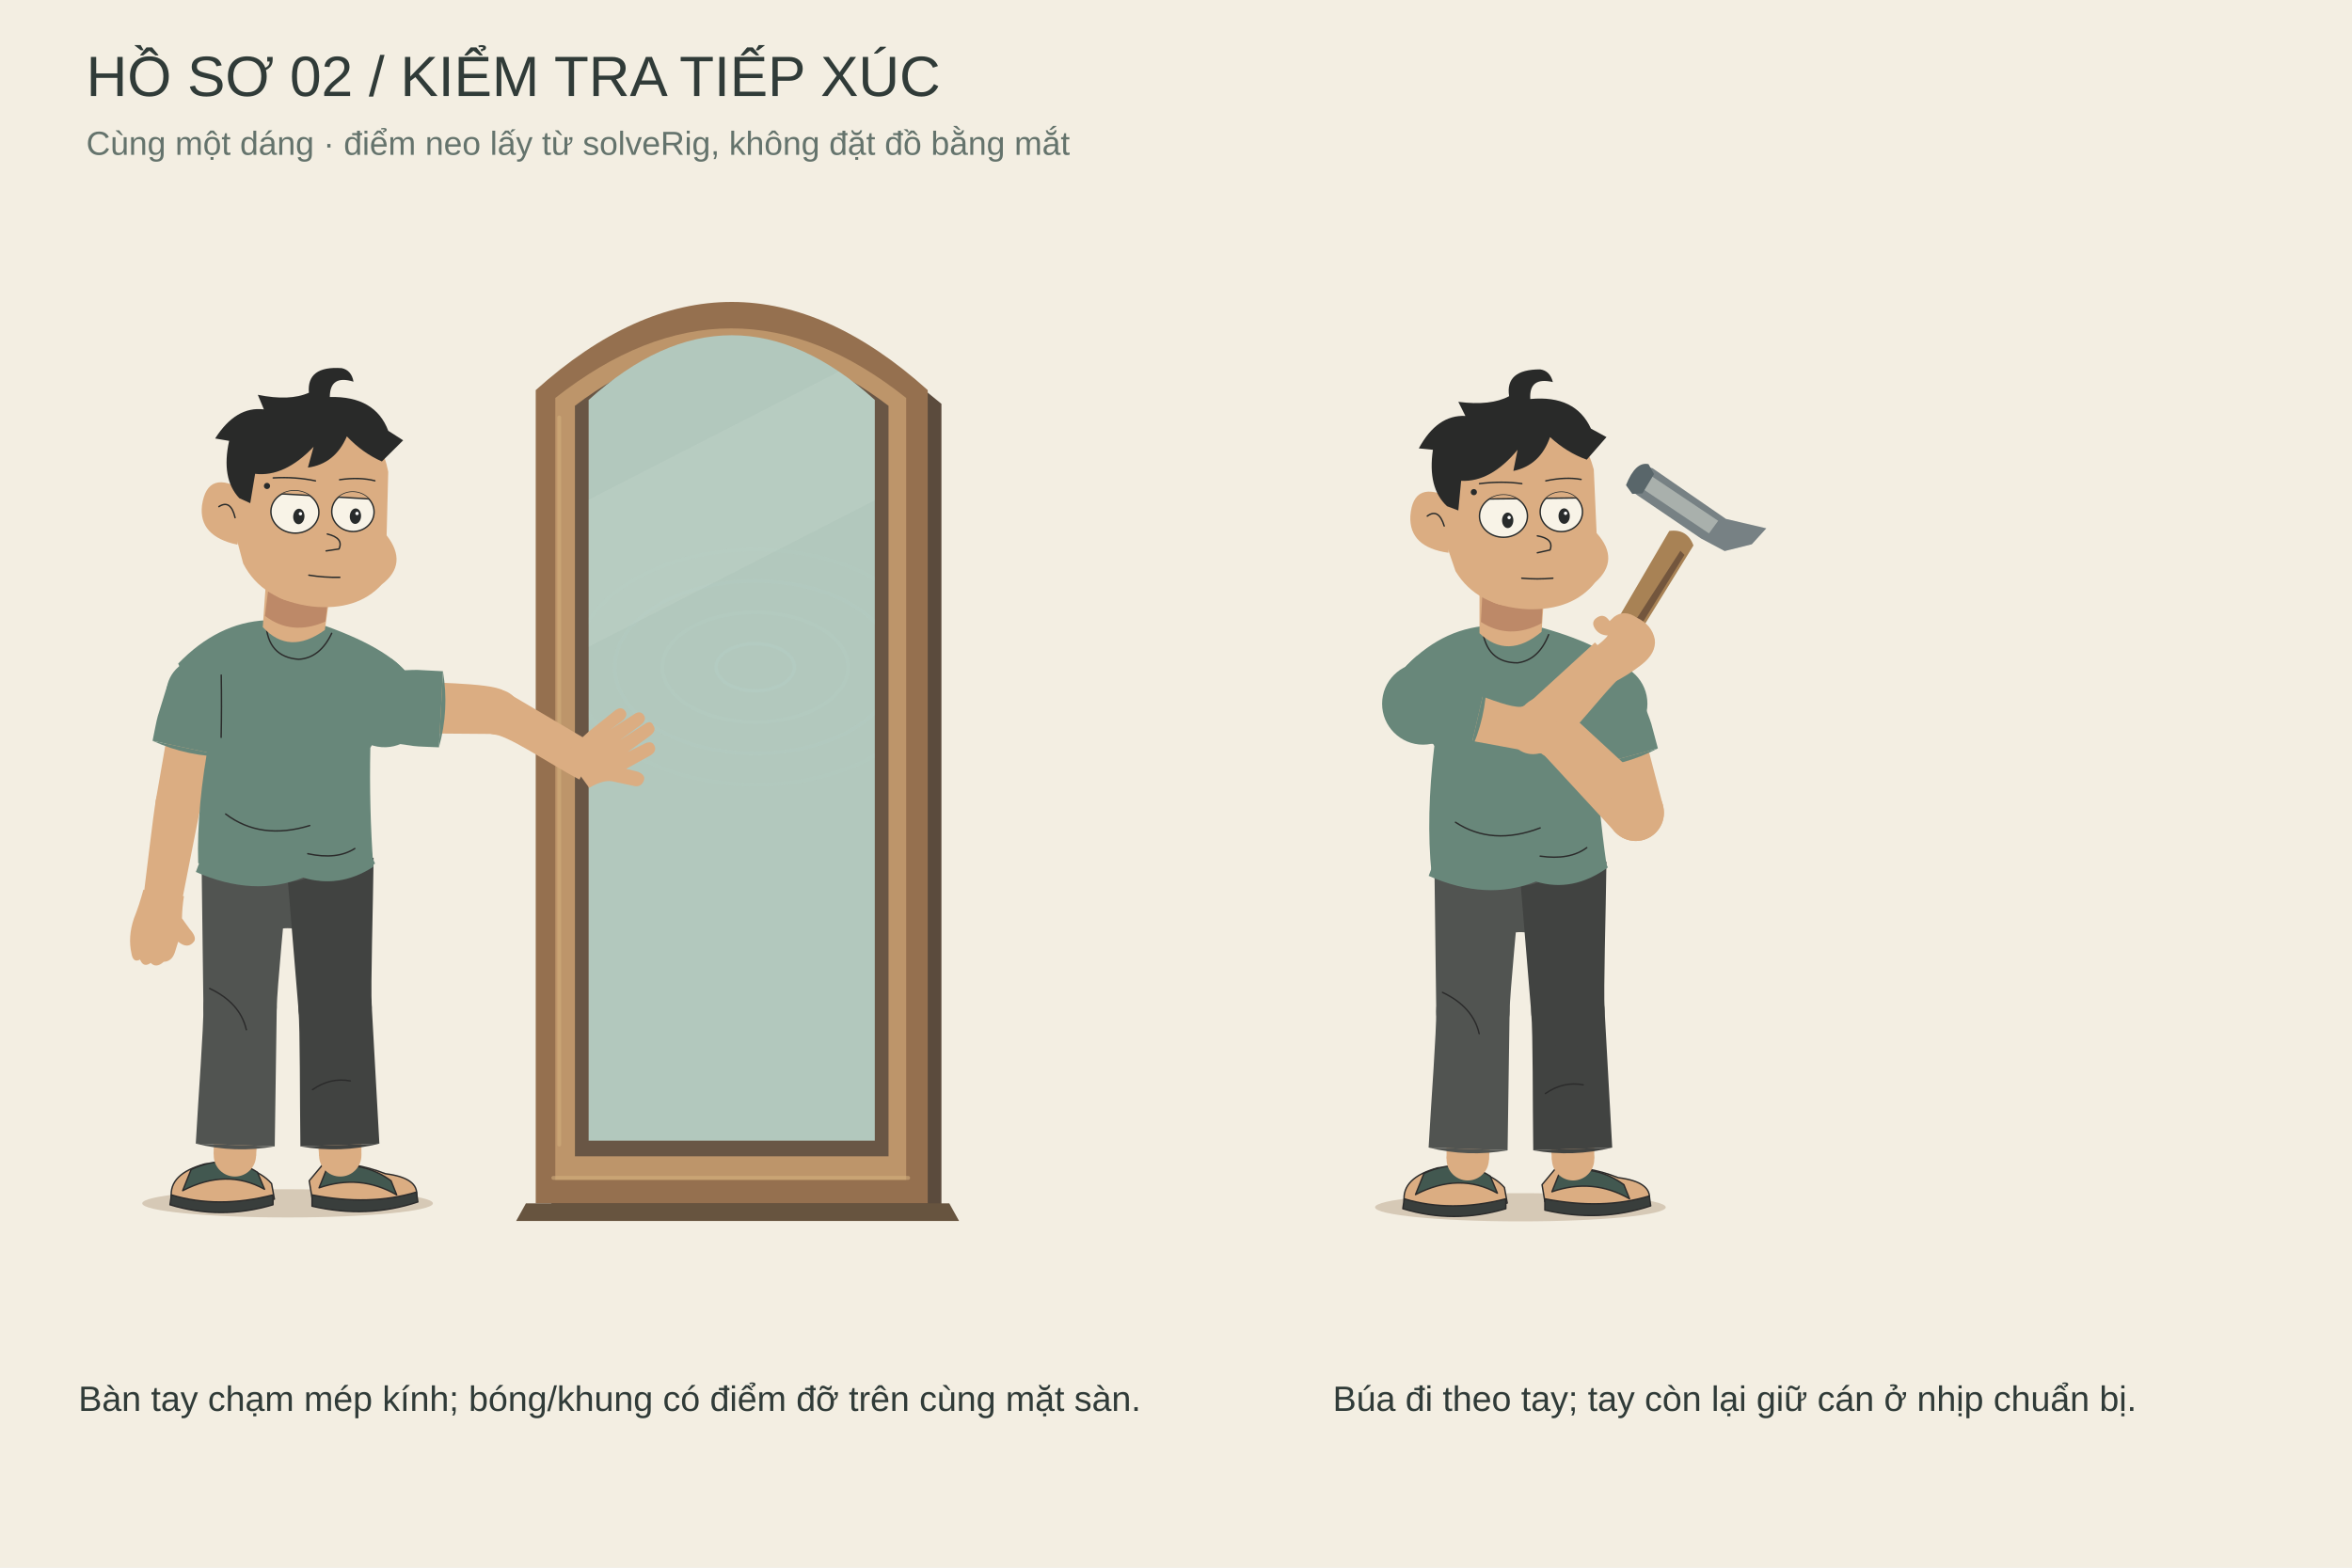
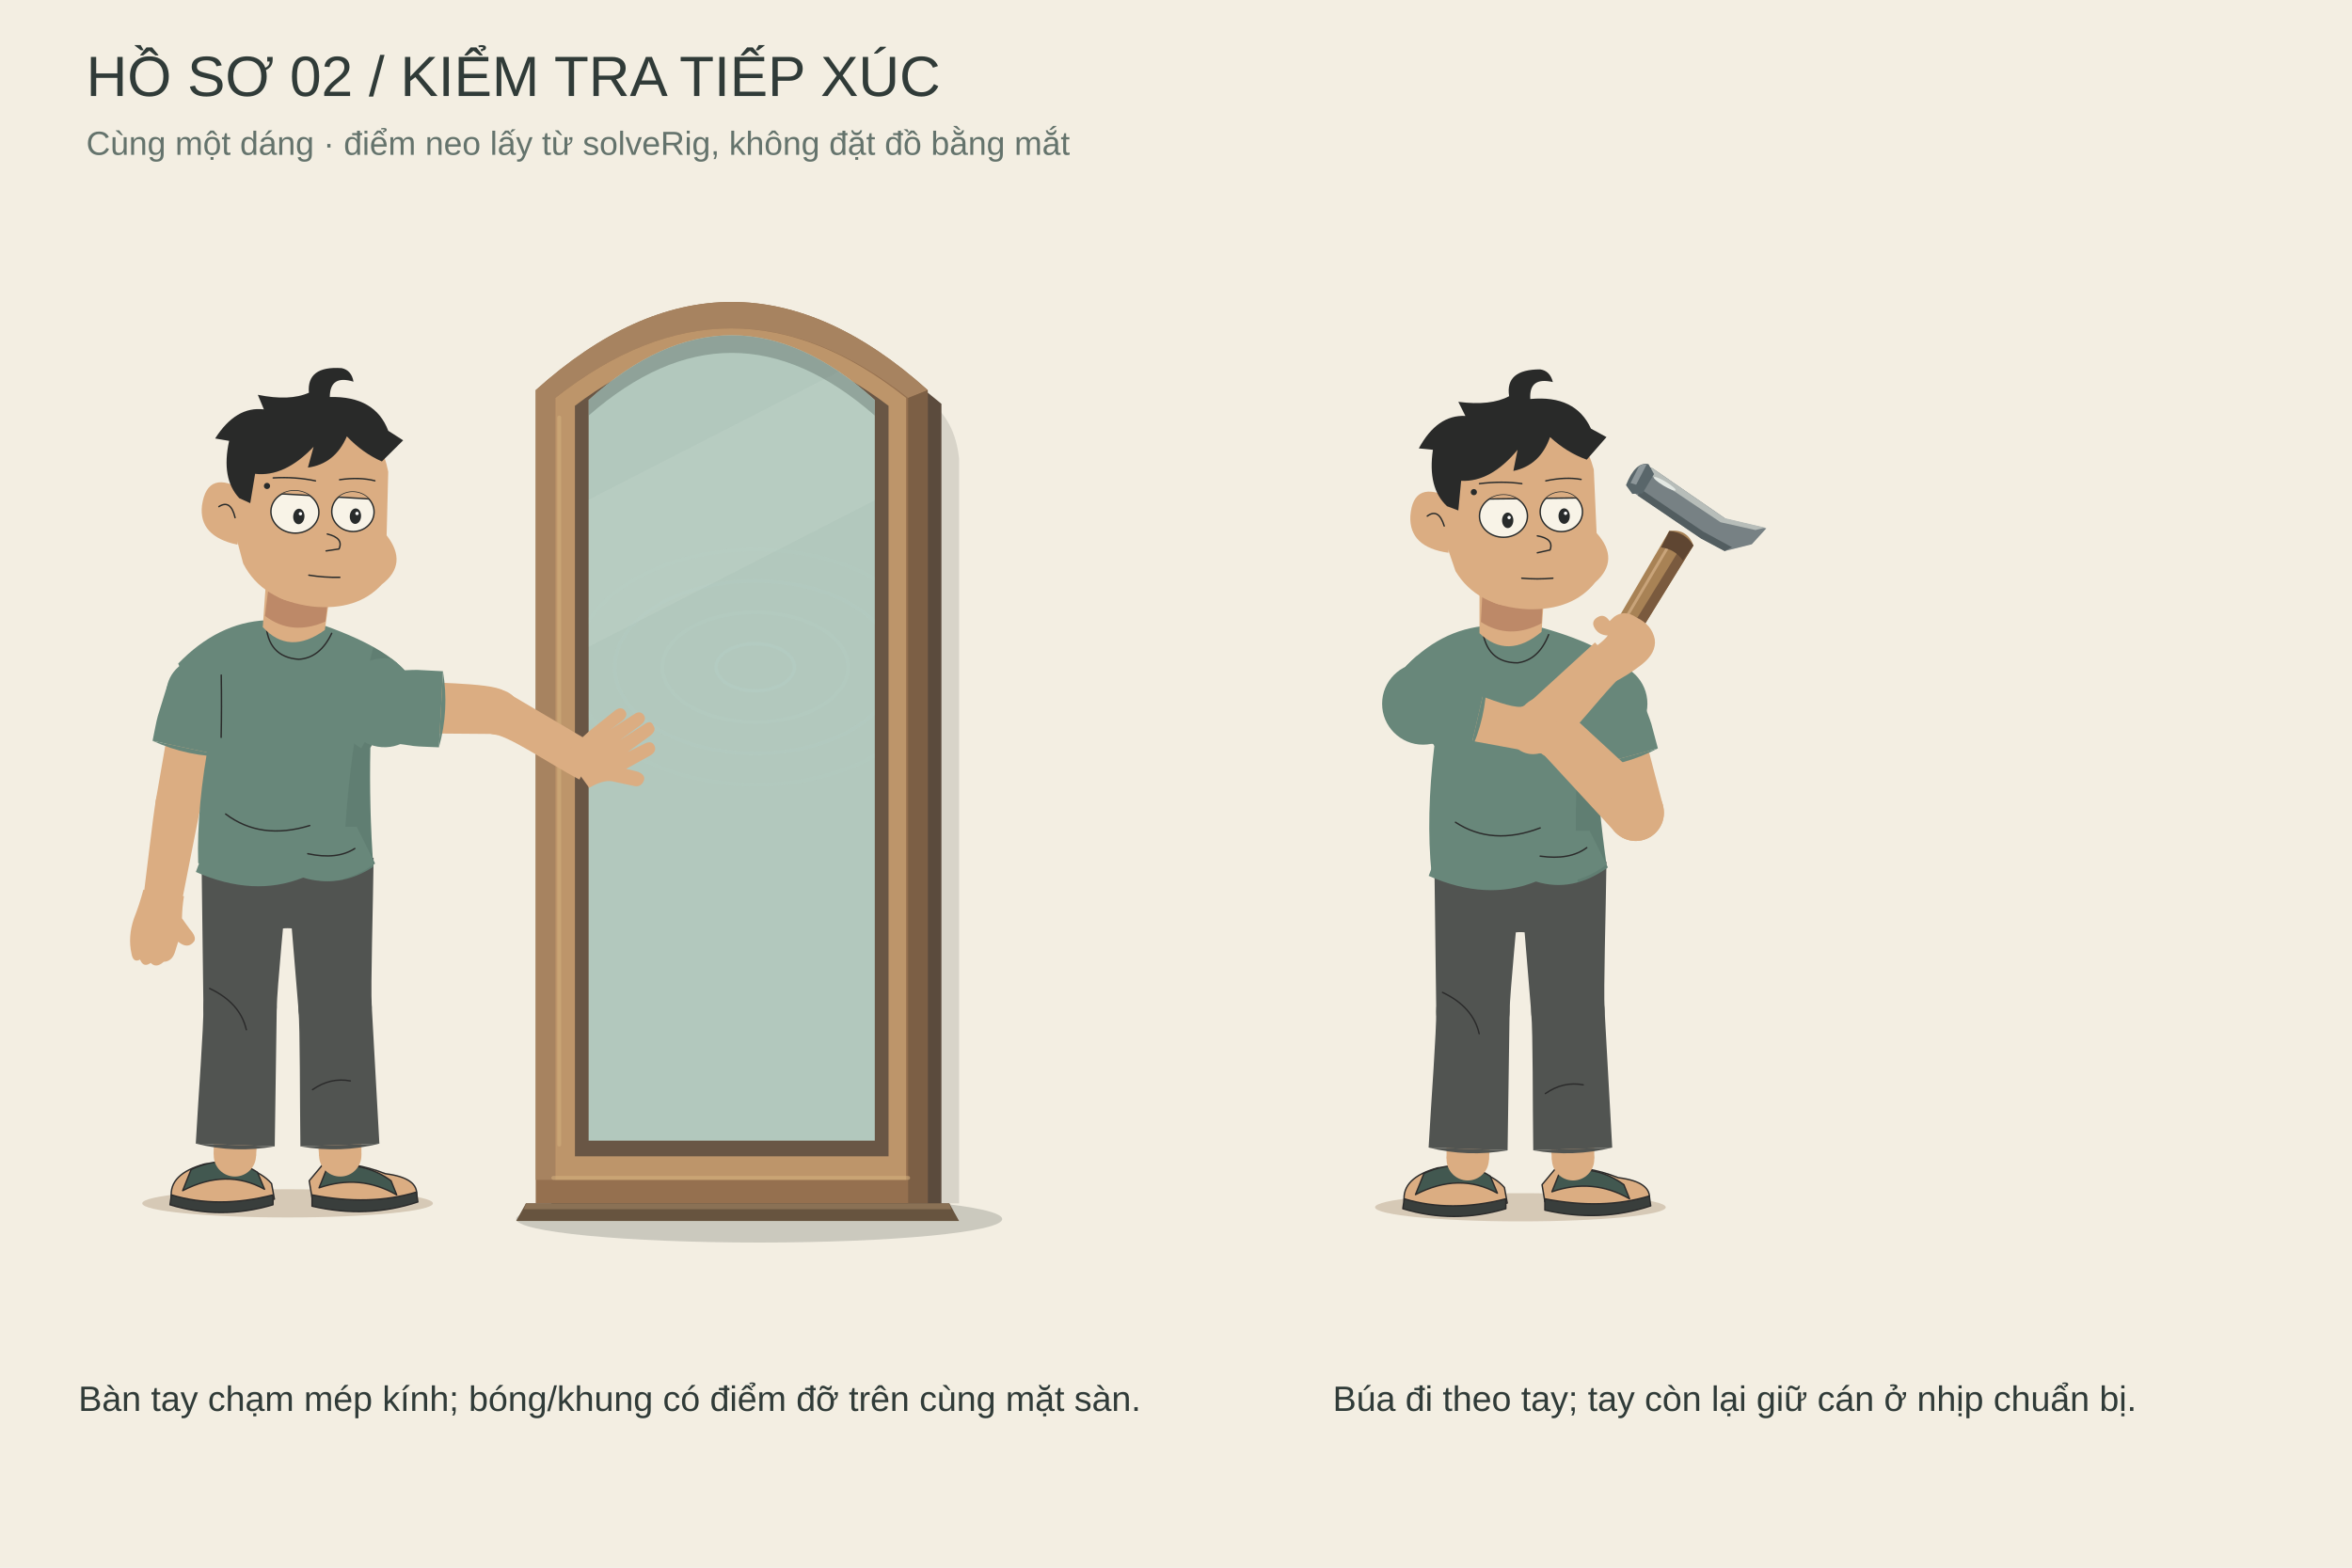
<svg xmlns="http://www.w3.org/2000/svg" viewBox="0 0 1200 800" width="1200" height="800" role="img" aria-label="HỒ SƠ 02 / KIỂM TRA TIẾP XÚC" stroke-linecap="round" stroke-linejoin="round">
  <rect width="1200" height="800" fill="#f3eee2" />
  <text x="44" y="49" fill="#303b38" font-family="Arial, sans-serif" font-size="29" text-anchor="start">HỒ SƠ 02 / KIỂM TRA TIẾP XÚC</text>
  <text x="44" y="79" fill="#64736c" font-family="Arial, sans-serif" font-size="17" text-anchor="start">Cùng một dáng · điểm neo lấy từ solveRig, không đặt đồ bằng mắt</text>
  <g transform="translate(373.3274 614.08)">
    <g data-layer="mirror" data-anchor="floor:0,0" transform="translate(-100 -480)">
      <defs>
        <clipPath id="hs02-Rc-glass">
          <path d="M27 70Q100 4 173 70V448H27Z" />
        </clipPath>
        <filter id="hs02-Rc-water" x="-10%" y="-10%" width="120%" height="120%">
          <feTurbulence type="fractalNoise" baseFrequency="0.015 .027" numOctaves="1" seed="7" />
          <feDisplacementMap in="SourceGraphic" scale="3.84" xChannelSelector="R" yChannelSelector="G" />
        </filter>
      </defs>
+       <ellipse cx="114" cy="488" rx="124" ry="12" fill="#2c362f" opacity="0.2" />
+       <path d="M200 70Q214 80 216 100V480H200Z" fill="#2c362f" opacity="0.14" />
      <path d="M8 72Q100 -18 207 72V484H8Z" fill="#5b4b3d" />
      <path d="M0 65Q100 -25 200 65V480H0Z" fill="#95704f" />
+       <path d="M0 65Q100 -25 200 65L190 69Q100 -2 10 69V468H0Z" fill="#a78360" />
+       <path d="M200 65V480H190V69Z" fill="#7c5f45" />
      <path d="M10 69Q100 -2 189 69V468H10Z" fill="#bd956a" />
      <path d="M20 73Q100 12 180 73V456H20Z" fill="#695645" />
      <g clip-path="url(#hs02-Rc-glass)">
        <rect width="200" height="480" fill="#b2c8bd" />
        <g filter="url(#hs02-Rc-water)" data-layer="reflection" />
        <path d="M-20 145L230 17V92L-20 220Z" fill="#eef4e9" opacity="0.095" />
+         <path d="M27 70Q100 4 173 70V78Q100 14 27 78Z" fill="#4c5d55" opacity="0.35" />
        <g data-layer="surface-ripples" fill="none" stroke="#b6d6cf">
          <ellipse cx="112" cy="206.4" rx="20" ry="12" opacity="0.176" stroke-width="1.8" />
          <ellipse cx="112" cy="206.4" rx="47.366" ry="28" opacity="0.144" stroke-width="1.8" />
          <ellipse cx="112" cy="206.4" rx="71.637" ry="44" opacity="0.112" stroke-width="1.8" />
          <ellipse cx="112" cy="206.4" rx="92.564" ry="60" opacity="0.08" stroke-width="1.8" />
        </g>
      </g>
      <path d="M9 467H190M12 79V450" stroke="#d1ad7c" stroke-width="2" opacity="0.6" />
      <path d="M-5 480H211L216 489H-10Z" fill="#67543f" />
+       <path d="M-5 480H211L212 483H-6Z" fill="#8a7155" />
    </g>
  </g>
  <g transform="translate(146 190) scale(0.72)" data-pose="ap-kinh">
    <g transform="translate(0 0) scale(1 1)" stroke-linecap="round" stroke-linejoin="round" style="--lw:1;--inner-ink:rgba(32,24,18,.36)">
      <ellipse data-shadow="drawn-contact" cx="1" cy="589" rx="103" ry="10" fill="#d6c9b6" stroke="none" />
      <g transform="translate(0 0.1279263)">
        <g>
          <path d="M -30 335 H 32 L 30 406.857 Q 1 380.857 -28 406.857 Z" fill="#515451" stroke="none" />
        </g>
        <g>
          <g transform="translate(38.32889 554.8721) rotate(0)">
            <g transform="translate(-35 -555)" style="stroke-width:calc(4px * var(--lw, 1));stroke:var(--inner-ink, #2b2b2b)">
              <path d="M 23 561 Q 44 559 67 568 Q 91 571 89 584 Q 57 596 15 585 L 13 573 Z" fill="#dbad82" />
              <path d="M 15 583 Q 56 591 89 581 L 90 588 Q 54 600 15 591 Z" fill="#393e3c" style="stroke-width:calc(2.5px * var(--lw, 1))" />
              <path d="M 26 563 Q 52 559 71 573 L 75 583 Q 49 568 20 578 Z" fill="#425850" style="stroke-width:calc(2.5px * var(--lw, 1))" />
            </g>
          </g>
          <g>
            <path d="M 7.015 345.838 C 11.778 403.456 14.377 434.885 15.676 450.599 S 20.656 518.717 23.338 555.396 Q 38.329 554.872 53.32 554.349 C 53.503 496.557 53.603 465.034 53.653 449.273 S 54.519 380.951 54.985 344.162 Q 31 345 7.015 345.838 Z" fill="#dbad82" stroke="none" />
            <path d="M 15.664 449.936 a 19 19 0 1 0 38 0 a 19 19 0 1 0 -38 0 Z" fill="#dbad82" stroke="none" />
            <path d="M 23.329 554.872 a 15 15 0 1 0 30 0 a 15 15 0 1 0 -30 0 Z" fill="#dbad82" stroke="none" />
          </g>
          <g>
-             <path d="M 0.019 346.082 C 4.783 403.701 7.381 435.129 8.68 450.843 S 9.596 514.323 10.089 548.504 Q 38.072 547.527 66.055 546.549 C 63.082 492.913 61.46 463.657 60.649 449.029 S 61.515 380.707 61.981 343.918 Q 31 345 0.019 346.082 Z" fill="#414341" stroke="none" />
-             <path d="M 1 345 a 30 30 0 1 0 60 0 a 30 30 0 1 0 -60 0 Z" fill="#414341" stroke="none" />
-             <path d="M 10.089 548.504 Q 38.282 553.523 66.055 546.549 Z" fill="#414341" stroke="none" />
-             <path d="M 8.664 449.936 a 26 26 0 1 0 52 0 a 26 26 0 1 0 -52 0 Z" fill="#414341" stroke="none" />
+             <path d="M 0.019 346.082 C 4.783 403.701 7.381 435.129 8.68 450.843 S 9.596 514.323 10.089 548.504 Q 38.072 547.527 66.055 546.549 C 63.082 492.913 61.46 463.657 60.649 449.029 S 61.515 380.707 61.981 343.918 Q 31 345 0.019 346.082 Z" fill="#515451" stroke="none" />
+             <path d="M 1 345 a 30 30 0 1 0 60 0 a 30 30 0 1 0 -60 0 Z" fill="#515451" stroke="none" />
+             <path d="M 10.089 548.504 Q 38.282 553.523 66.055 546.549 Z" fill="#515451" stroke="none" />
+             <path d="M 8.664 449.936 a 26 26 0 1 0 52 0 a 26 26 0 1 0 -52 0 Z" fill="#515451" stroke="none" />
          </g>
          <path d="M 18.691 508.279 Q 31.39 499.43 45.491 502.09" fill="none" style="stroke-width:calc(2.5px * var(--lw, 1));stroke:var(--inner-ink, #2b2b2b)" stroke-linecap="round" />
        </g>
        <g>
          <g transform="translate(-36.32889 554.8721) rotate(0)">
            <g transform="translate(33 -555)" style="stroke-width:calc(4px * var(--lw, 1));stroke:var(--inner-ink, #2b2b2b)">
              <path d="M -54 561 Q -80 568 -78 585 Q -53 597 -5 586 L -7 575 Q -20 560 -54 561 Z" fill="#dbad82" />
              <path d="M -78 583 Q -45 593 -6 583 L -6 590 Q -43 601 -79 590 Z" fill="#393e3c" style="stroke-width:calc(2.5px * var(--lw, 1))" />
              <path d="M -64 565 Q -38 553 -17 567 L -12 579 Q -39 564 -70 580 Z" fill="#425850" style="stroke-width:calc(2.5px * var(--lw, 1))" />
            </g>
          </g>
          <g>
            <path d="M -52.985 344.162 C -52.253 401.973 -51.853 433.506 -51.653 449.273 S -51.436 517.572 -51.32 554.349 Q -36.329 554.872 -21.338 555.396 C -17.124 497.758 -14.825 466.319 -13.676 450.599 S -8.046 382.504 -5.015 345.838 Q -29 345 -52.985 344.162 Z" fill="#dbad82" stroke="none" />
            <path d="M -51.664 449.936 a 19 19 0 1 0 38 0 a 19 19 0 1 0 -38 0 Z" fill="#dbad82" stroke="none" />
            <path d="M -51.329 554.872 a 15 15 0 1 0 30 0 a 15 15 0 1 0 -30 0 Z" fill="#dbad82" stroke="none" />
          </g>
          <g>
            <path d="M -59.981 343.918 C -59.248 401.729 -58.848 433.262 -58.649 449.029 S -62.163 512.417 -64.055 546.549 Q -36.072 547.527 -8.089 548.504 C -7.314 494.791 -6.892 465.492 -6.68 450.843 S -1.05 382.748 1.981 346.082 Q -29 345 -59.981 343.918 Z" fill="#515451" stroke="none" />
            <path d="M -59 345 a 30 30 0 1 0 60 0 a 30 30 0 1 0 -60 0 Z" fill="#515451" stroke="none" />
            <path d="M -64.055 546.549 Q -36.282 553.523 -8.089 548.504 Z" fill="#515451" stroke="none" />
            <path d="M -58.664 449.936 a 26 26 0 1 0 52 0 a 26 26 0 1 0 -52 0 Z" fill="#515451" stroke="none" />
          </g>
          <path d="M -54.211 436.576 Q -32.555 446.788 -28.217 465.851" fill="none" style="stroke-width:calc(2.5px * var(--lw, 1));stroke:var(--inner-ink, #2b2b2b)" stroke-linecap="round" />
        </g>
        <path d="M -46 318 H 48 V 350 H 28 Q 1 372 -26 350 H -46 Z" fill="#515451" stroke="none" />
        <g transform="rotate(4 0 345)">
          <g>
            <g>
              <path d="M -86.815 229.356 C -91.332 273.37 -93.796 297.378 -95.028 309.382 S -97.795 357.685 -99.285 383.693 Q -85.841 384.917 -72.396 386.14 C -67.36 345.946 -64.613 324.022 -63.24 313.06 S -54.104 262.09 -49.185 234.644 Q -68 232 -86.815 229.356 Z" fill="#dbad82" stroke="none" />
              <path d="M -95.134 311.221 a 16 16 0 1 0 32 0 a 16 16 0 1 0 -32 0 Z" fill="#dbad82" stroke="none" />
              <path d="M -87 232 a 19 19 0 1 0 38 0 a 19 19 0 1 0 -38 0 Z" fill="#dbad82" stroke="none" />
              <path d="M -99.427 373.559 Q -101.558 384.611 -104.702 394.447 Q -108.151 407.628 -104.704 419.188 Q -103.083 426.084 -98.317 423.143 Q -95.478 429.025 -90.61 424.969 Q -86.453 428.722 -81.484 423.551 Q -75.806 422.943 -74.081 416.352 L -72.255 408.646 Q -64.854 413.818 -60.898 407.43 Q -59.479 404.185 -64.649 399.216 L -70.733 391.915 Q -71.138 384.006 -70.427 376.198 Z" fill="#dbad82" stroke="none" />
            </g>
          </g>
          <g>
            <path d="M -26 177 Q -60 181 -86 212 L -60 262 Q -66 312 -62 352 Q -23 370 12 356 Q 38 364 62 346 Q 56 304 54 262 L 80 212 Q 66 192 16 178 Q -7 196 -26 177 Z" fill="#68877a" stroke="none" />
            <path d="M -53.478 325.683 L 48.274 318.568 L 63.056 343.598 Q 39.372 363.298 12.878 357.131 Q -21.061 373.539 -63.216 358.442 Z" fill="#68877a" stroke="none" />
            <path d="M -92.757 228.521 C -95.53 240.35 -97.043 246.802 -97.799 250.028 S -99.427 261.614 -100.304 267.853 Q -73.567 271.611 -46.83 275.368 C -45.452 265.565 -44.7 260.217 -44.325 257.544 S -43.622 243.202 -43.243 235.479 Q -68 232 -92.757 228.521 Z" fill="#68877a" stroke="none" />
            <path d="M -93 232 a 25 25 0 1 0 50 0 a 25 25 0 1 0 -50 0 Z" fill="#68877a" stroke="none" />
            <path d="M -100.304 267.853 Q -74.402 277.552 -46.83 275.368 Z" fill="#68877a" stroke="none" />
          </g>
          <g>
            <defs>
              <clipPath id="drawn-hem-RakH1">
                <path d="M -26 177 Q -60 181 -86 212 L -60 262 Q -66 312 -62 352 Q -23 370 12 356 Q 38 364 62 346 Q 56 304 54 262 L 80 212 Q 66 192 16 178 Q -7 196 -26 177 Z M -53.478 325.683 L 48.274 318.568 L 63.056 343.598 Q 39.372 363.298 12.878 357.131 Q -21.061 373.539 -63.216 358.442 Z" />
              </clipPath>
            </defs>
-             <path data-shadow="drawn-hem" clip-path="url(#drawn-hem-RakH1)" d="M-49 337Q-19 350 12 341Q36 348 56 337L56 348Q35 360 13 355Q-20 365-58 351Z" fill="#253f37" opacity="0.13" stroke="none" />
+             <path data-shadow="drawn-hem" clip-path="url(#drawn-hem-RakH1)" d="M-49 337Q-19 350 12 341Q36 348 56 337L56 348Q35 360 13 355Q-20 365-58 351Z" fill="#253f37" opacity="0.2" stroke="none" />
+             <path data-shadow="drawn-side" clip-path="url(#drawn-hem-RakH1)" d="M62 140Q34 250 42 366H110V140Z" fill="#253f37" opacity="0.12" stroke="none" />
          </g>
          <g style="stroke:var(--inner-ink, #2b2b2b)">
            <path d="M -26 179 Q -23 203 -1 203 Q 14 201 21 183 M -55 218 Q -53 241 -52 262 M 56 219 L 58 257 M -45 316 Q -19 333 15 320 M 15 340 Q 36 343 48 334" fill="none" style="stroke-width:calc(2.5px * var(--lw, 1))" />
          </g>
          <g transform="rotate(0 -6 180)">
            <g transform="translate(0 0) scale(1)" stroke="#282b2b" style="stroke-width:calc(3.5px * var(--lw, 1))" stroke-linejoin="round" stroke-linecap="round">
              <path d="M -28 141 L -28 182 Q -8 201 16 181 L 19 138" fill="#dbad82" stroke="#282b2b" style="stroke-width:0px" />
              <path d="M -26 155 Q -8 171 17 153 L 16 175 Q -7 187 -27 174 Z" fill="#bd8968" stroke="none" />
              <path d="M -55 60 Q -50 25 -9 25 Q 42 24 53 66 L 55 111 Q 72 130 54 146 Q 38 166 6 165 Q -30 163 -45 138 L -58 100 Z" fill="#dbad82" stroke="#282b2b" style="stroke-width:0px" />
              <path d="M -47 87 Q -75 72 -77 99 Q -78 121 -50 125" fill="#dbad82" stroke="#282b2b" style="stroke-width:0px" />
              <path d="M -65 99 Q -57 93 -53 106" fill="none" style="stroke-width:calc(2.4px * var(--lw, 1))" />
              <path d="M -51 92 Q -65 79 -61 52 L -71 51 Q -58 27 -38 28 L -43 18 Q -20 21 -7 14 Q -10 -5 15 -5 Q 22 -4 24 4 Q 7 0 8 16 Q 40 13 51 37 L 62 43 L 48 59 Q 34 54 22 43 Q 15 63 -4 67 L -1 52 Q -20 75 -41 74 L -43 95 Z" fill="#292a29" visibility="visible" stroke="#282b2b" style="stroke-width:0px" />
              <g>
                <defs>
                  <clipPath id="twin-full-body-R5iqk-eyes">
                    <ellipse cx="-11" cy="99" rx="17" ry="15" />
                    <ellipse cx="30" cy="96" rx="15" ry="14" />
                  </clipPath>
                </defs>
                <ellipse cx="-11" cy="99" rx="17" ry="15" fill="#f8f3e7" style="stroke-width:calc(2.5px * var(--lw, 1))" />
                <ellipse cx="30" cy="96" rx="15" ry="14" fill="#f8f3e7" style="stroke-width:calc(2.5px * var(--lw, 1))" />
                <g clip-path="url(#twin-full-body-R5iqk-eyes)">
                  <ellipse cx="-8" cy="102" rx="4" ry="5.5" fill="#282b2b" stroke="none" />
                  <ellipse cx="32" cy="99" rx="4" ry="5.5" fill="#282b2b" stroke="none" />
                  <circle cx="-7" cy="100" r="1.2" fill="#ffffff" stroke="none" />
                  <circle cx="33" cy="97" r="1.2" fill="#ffffff" stroke="none" />
                  <path d="M -33 73 L 51 73 L 51 86 L -33 87 Z" fill="#dbad82" style="stroke-width:calc(2.5px * var(--lw, 1))" />
                </g>
                <path d="M -28 76 Q -12 74 2 76 M 19 74 Q 33 71 44 73" fill="none" style="stroke-width:calc(5.5px * var(--lw, 1))" />
                <circle cx="-32" data-identity-mark="nam" cy="82" r="2.2" fill="#282b2b" stroke="none" />
                <path d="M 13 113 Q 25 115 22 123 L 13 125" fill="none" style="stroke-width:calc(2.5px * var(--lw, 1))" />
                <g>
                  <path d="M 2 143 Q 13 144 24 143" fill="none" style="stroke-width:calc(2.6px * var(--lw, 1))" />
                </g>
              </g>
            </g>
          </g>
          <g>
            <g>
              <path d="M 62.332 250.997 C 104.313 248.388 127.212 246.966 138.661 246.254 S 180.708 264.362 203.349 274.113 Q 209.055 261.878 214.76 249.642 C 176.565 230.563 155.731 220.157 145.314 214.953 S 90.945 213.686 61.668 213.003 Q 62 232 62.332 250.997 Z" fill="#dbad82" stroke="none" />
              <path d="M 125.988 230.604 a 16 16 0 1 0 32 0 a 16 16 0 1 0 -32 0 Z" fill="#dbad82" stroke="none" />
              <path d="M 43 232 a 19 19 0 1 0 38 0 a 19 19 0 1 0 -38 0 Z" fill="#dbad82" stroke="none" />
              <path d="M 191.974 257.203 Q 199.972 247.568 207.831 239.511 L 225.129 223.535 Q 229.419 219.935 232.298 223.367 Q 235.178 226.799 230.03 231.118 L 222.309 237.598 L 238.472 225.497 Q 242.762 221.897 245.642 225.329 Q 248.521 228.761 243.373 233.081 L 229.646 244.599 L 246.667 231.779 Q 250.957 228.179 252.979 232.331 Q 255.858 235.763 250.711 240.082 L 236.125 252.321 L 247.861 245.398 Q 252.87 242.656 254.892 246.808 Q 256.914 250.96 251.046 254.422 L 235.879 264.224 L 244.488 265.773 Q 250.662 267.903 248.67 272.498 Q 246.678 277.094 241.224 275.822 L 226.303 273.721 Q 219.991 273.169 210.692 279.51 Z" fill="#dbad82" stroke="none" />
            </g>
          </g>
          <g>
            <path d="M 62.436 256.996 C 74.554 257.885 81.163 258.37 84.468 258.612 S 96.166 258.408 102.465 258.298 Q 101.994 231.302 101.523 204.306 C 91.624 204.479 86.225 204.573 83.525 204.62 S 69.25 206.17 61.564 207.004 Q 62 232 62.436 256.996 Z" fill="#68877a" stroke="none" />
            <path d="M 37 232 a 25 25 0 1 0 50 0 a 25 25 0 1 0 -50 0 Z" fill="#68877a" stroke="none" />
            <path d="M 102.465 258.298 Q 107.993 231.197 101.523 204.306 Z" fill="#68877a" stroke="none" />
            <path d="M 33 232 a 29 29 0 1 0 58 0 a 29 29 0 1 0 -58 0 Z" fill="#68877a" stroke="none" />
          </g>
          <g>
            <clipPath id="shoulder-R1niqk">
              <path d="M -26 177 Q -60 181 -86 212 L -60 262 Q -66 312 -62 352 Q -23 370 12 356 Q 38 364 62 346 Q 56 304 54 262 L 80 212 Q 66 192 16 178 Q -7 196 -26 177 Z" />
              <path d="M 33 232 a 29 29 0 1 0 58 0 a 29 29 0 1 0 -58 0 Z" />
            </clipPath>
            <g clip-path="url(#shoulder-R1niqk)">
              <path d="M 76.4 201.2 A 34 34 0 0 0 47.6 262.8 Z" fill="#68877a" stroke="none" />
            </g>
          </g>
        </g>
      </g>
    </g>
  </g>
  <text x="40" y="720" fill="#303b38" font-family="Arial, sans-serif" font-size="18" text-anchor="start">Bàn tay chạm mép kính; bóng/khung có điểm đỡ trên cùng mặt sàn.</text>
  <g transform="translate(775 192) scale(.72)">
    <g transform="translate(0 0) scale(1)" data-pose="giu-bua">
      <g transform="translate(64.06978 199.6561) rotate(31)">
        <g data-layer="hammer" data-anchor="grip:0,0">
          <path d="M-10-99Q0-107 10-99L8 70Q0 79-8 70Z" fill="#a88255" />
-           <path d="M4-91L8-90 6 64Q2 71-1 65Z" fill="#73563d" />
+           <path d="M3-96Q8-96 10-99L8 70Q4 76 1 74Z" fill="#7a5a3e" />
+           <path d="M-6-94L-4-94-3 62-5 63Z" fill="#c9a47a" />
+           <path d="M-5 18L4 22M-5 33L4 37" stroke="#6b4f39" stroke-width="1.5" fill="none" />
+           <path d="M-10-99Q0-104 10-99L9-86Q0-90-9-86Z" fill="#5f4632" />
          <path d="M-50-119Q-53-129-43-131L20-127 48-136 45-121 31-107 12-106-42-109Q-50-109-50-119Z" fill="#778184" />
-           <path d="M-44-126L16-123 15-112-44-115Z" fill="#a9b0ac" />
+           <path d="M-44-131L19-127 47-136 42-131 18-123-44-126Z" fill="#b7bdb9" />
+           <path d="M-42-109L12-106 31-107 34-112 11-111-43-114Z" fill="#525d60" />
          <path d="M-47-132Q-56-129-53-111L-46-108-40-112-40-128Z" fill="#59666a" />
-           <path d="M-5 18L4 22M-5 33L4 37" stroke="#71543d" stroke-width="1.5" fill="none" />
+           <path d="M-52-127Q-51-130-48-131L-47-115-51-114Z" fill="#8d979a" />
+           <ellipse cx="-30" cy="-126" rx="9" ry="1.6" fill="#e3e8e3" />
        </g>
      </g>
      <g transform="translate(0 0) scale(1 1)" stroke-linecap="round" stroke-linejoin="round" style="--lw:1;--inner-ink:rgba(32,24,18,.36)">
        <ellipse data-shadow="drawn-contact" cx="1" cy="589" rx="103" ry="10" fill="#d6c9b6" stroke="none" />
        <g transform="translate(0 0.1279263)">
          <g>
            <path d="M -30 335 H 32 L 30 406.857 Q 1 380.857 -28 406.857 Z" fill="#515451" stroke="none" />
          </g>
          <g>
            <g transform="translate(38.32889 554.8721) rotate(0)">
              <g transform="translate(-35 -555)" style="stroke-width:calc(4px * var(--lw, 1));stroke:var(--inner-ink, #2b2b2b)">
                <path d="M 23 561 Q 44 559 67 568 Q 91 571 89 584 Q 57 596 15 585 L 13 573 Z" fill="#dbad82" />
                <path d="M 15 583 Q 56 591 89 581 L 90 588 Q 54 600 15 591 Z" fill="#393e3c" style="stroke-width:calc(2.5px * var(--lw, 1))" />
                <path d="M 26 563 Q 52 559 71 573 L 75 583 Q 49 568 20 578 Z" fill="#425850" style="stroke-width:calc(2.5px * var(--lw, 1))" />
              </g>
            </g>
            <g>
              <path d="M 7.015 345.838 C 11.778 403.456 14.377 434.885 15.676 450.599 S 20.656 518.717 23.338 555.396 Q 38.329 554.872 53.32 554.349 C 53.503 496.557 53.603 465.034 53.653 449.273 S 54.519 380.951 54.985 344.162 Q 31 345 7.015 345.838 Z" fill="#dbad82" stroke="none" />
              <path d="M 15.664 449.936 a 19 19 0 1 0 38 0 a 19 19 0 1 0 -38 0 Z" fill="#dbad82" stroke="none" />
              <path d="M 23.329 554.872 a 15 15 0 1 0 30 0 a 15 15 0 1 0 -30 0 Z" fill="#dbad82" stroke="none" />
            </g>
            <g>
-               <path d="M 0.019 346.082 C 4.783 403.701 7.381 435.129 8.68 450.843 S 9.596 514.323 10.089 548.504 Q 38.072 547.527 66.055 546.549 C 63.082 492.913 61.46 463.657 60.649 449.029 S 61.515 380.707 61.981 343.918 Q 31 345 0.019 346.082 Z" fill="#414341" stroke="none" />
-               <path d="M 1 345 a 30 30 0 1 0 60 0 a 30 30 0 1 0 -60 0 Z" fill="#414341" stroke="none" />
-               <path d="M 10.089 548.504 Q 38.282 553.523 66.055 546.549 Z" fill="#414341" stroke="none" />
-               <path d="M 8.664 449.936 a 26 26 0 1 0 52 0 a 26 26 0 1 0 -52 0 Z" fill="#414341" stroke="none" />
+               <path d="M 0.019 346.082 C 4.783 403.701 7.381 435.129 8.68 450.843 S 9.596 514.323 10.089 548.504 Q 38.072 547.527 66.055 546.549 C 63.082 492.913 61.46 463.657 60.649 449.029 S 61.515 380.707 61.981 343.918 Q 31 345 0.019 346.082 Z" fill="#515451" stroke="none" />
+               <path d="M 1 345 a 30 30 0 1 0 60 0 a 30 30 0 1 0 -60 0 Z" fill="#515451" stroke="none" />
+               <path d="M 10.089 548.504 Q 38.282 553.523 66.055 546.549 Z" fill="#515451" stroke="none" />
+               <path d="M 8.664 449.936 a 26 26 0 1 0 52 0 a 26 26 0 1 0 -52 0 Z" fill="#515451" stroke="none" />
            </g>
            <path d="M 18.691 508.279 Q 31.39 499.43 45.491 502.09" fill="none" style="stroke-width:calc(2.5px * var(--lw, 1));stroke:var(--inner-ink, #2b2b2b)" stroke-linecap="round" />
          </g>
          <g>
            <g transform="translate(-36.32889 554.8721) rotate(0)">
              <g transform="translate(33 -555)" style="stroke-width:calc(4px * var(--lw, 1));stroke:var(--inner-ink, #2b2b2b)">
                <path d="M -54 561 Q -80 568 -78 585 Q -53 597 -5 586 L -7 575 Q -20 560 -54 561 Z" fill="#dbad82" />
                <path d="M -78 583 Q -45 593 -6 583 L -6 590 Q -43 601 -79 590 Z" fill="#393e3c" style="stroke-width:calc(2.5px * var(--lw, 1))" />
                <path d="M -64 565 Q -38 553 -17 567 L -12 579 Q -39 564 -70 580 Z" fill="#425850" style="stroke-width:calc(2.5px * var(--lw, 1))" />
              </g>
            </g>
            <g>
              <path d="M -52.985 344.162 C -52.253 401.973 -51.853 433.506 -51.653 449.273 S -51.436 517.572 -51.32 554.349 Q -36.329 554.872 -21.338 555.396 C -17.124 497.758 -14.825 466.319 -13.676 450.599 S -8.046 382.504 -5.015 345.838 Q -29 345 -52.985 344.162 Z" fill="#dbad82" stroke="none" />
              <path d="M -51.664 449.936 a 19 19 0 1 0 38 0 a 19 19 0 1 0 -38 0 Z" fill="#dbad82" stroke="none" />
              <path d="M -51.329 554.872 a 15 15 0 1 0 30 0 a 15 15 0 1 0 -30 0 Z" fill="#dbad82" stroke="none" />
            </g>
            <g>
              <path d="M -59.981 343.918 C -59.248 401.729 -58.848 433.262 -58.649 449.029 S -62.163 512.417 -64.055 546.549 Q -36.072 547.527 -8.089 548.504 C -7.314 494.791 -6.892 465.492 -6.68 450.843 S -1.05 382.748 1.981 346.082 Q -29 345 -59.981 343.918 Z" fill="#515451" stroke="none" />
              <path d="M -59 345 a 30 30 0 1 0 60 0 a 30 30 0 1 0 -60 0 Z" fill="#515451" stroke="none" />
              <path d="M -64.055 546.549 Q -36.282 553.523 -8.089 548.504 Z" fill="#515451" stroke="none" />
              <path d="M -58.664 449.936 a 26 26 0 1 0 52 0 a 26 26 0 1 0 -52 0 Z" fill="#515451" stroke="none" />
            </g>
            <path d="M -54.211 436.576 Q -32.555 446.788 -28.217 465.851" fill="none" style="stroke-width:calc(2.5px * var(--lw, 1));stroke:var(--inner-ink, #2b2b2b)" stroke-linecap="round" />
          </g>
          <path d="M -46 318 H 48 V 350 H 28 Q 1 372 -26 350 H -46 Z" fill="#515451" stroke="none" />
          <g transform="rotate(0 0 345)">
            <g>
              <path d="M -26 177 Q -60 181 -86 212 L -60 262 Q -66 312 -62 352 Q -23 370 12 356 Q 38 364 62 346 Q 56 304 54 262 L 80 212 Q 66 192 16 178 Q -7 196 -26 177 Z" fill="#68877a" stroke="none" />
              <path d="M -52 322 L 50 322 L 63 348 Q 38 366 12 358 Q -23 372 -64 354 Z" fill="#68877a" stroke="none" />
            </g>
            <g>
              <defs>
                <clipPath id="drawn-hem-Rb4H1">
                  <path d="M -26 177 Q -60 181 -86 212 L -60 262 Q -66 312 -62 352 Q -23 370 12 356 Q 38 364 62 346 Q 56 304 54 262 L 80 212 Q 66 192 16 178 Q -7 196 -26 177 Z M -52 322 L 50 322 L 63 348 Q 38 366 12 358 Q -23 372 -64 354 Z" />
                </clipPath>
              </defs>
-               <path data-shadow="drawn-hem" clip-path="url(#drawn-hem-Rb4H1)" d="M-49 337Q-19 350 12 341Q36 348 56 337L56 348Q35 360 13 355Q-20 365-58 351Z" fill="#253f37" opacity="0.13" stroke="none" />
+               <path data-shadow="drawn-hem" clip-path="url(#drawn-hem-Rb4H1)" d="M-49 337Q-19 350 12 341Q36 348 56 337L56 348Q35 360 13 355Q-20 365-58 351Z" fill="#253f37" opacity="0.2" stroke="none" />
+               <path data-shadow="drawn-side" clip-path="url(#drawn-hem-Rb4H1)" d="M62 140Q34 250 42 366H110V140Z" fill="#253f37" opacity="0.12" stroke="none" />
            </g>
            <g style="stroke:var(--inner-ink, #2b2b2b)">
              <path d="M -26 179 Q -23 203 -1 203 Q 14 201 21 183 M -55 218 Q -53 241 -52 262 M 56 219 L 58 257 M -45 316 Q -19 333 15 320 M 15 340 Q 36 343 48 334" fill="none" style="stroke-width:calc(2.5px * var(--lw, 1))" />
            </g>
            <g transform="rotate(0 -6 180)">
              <g transform="translate(0 0) scale(1)" stroke="#282b2b" style="stroke-width:calc(3.5px * var(--lw, 1))" stroke-linejoin="round" stroke-linecap="round">
                <path d="M -28 141 L -28 182 Q -8 201 16 181 L 19 138" fill="#dbad82" stroke="#282b2b" style="stroke-width:0px" />
                <path d="M -26 155 Q -8 171 17 153 L 16 175 Q -7 187 -27 174 Z" fill="#bd8968" stroke="none" />
                <path d="M -55 60 Q -50 25 -9 25 Q 42 24 53 66 L 55 111 Q 72 130 54 146 Q 38 166 6 165 Q -30 163 -45 138 L -58 100 Z" fill="#dbad82" stroke="#282b2b" style="stroke-width:0px" />
                <path d="M -47 87 Q -75 72 -77 99 Q -78 121 -50 125" fill="#dbad82" stroke="#282b2b" style="stroke-width:0px" />
                <path d="M -65 99 Q -57 93 -53 106" fill="none" style="stroke-width:calc(2.4px * var(--lw, 1))" />
                <path d="M -51 92 Q -65 79 -61 52 L -71 51 Q -58 27 -38 28 L -43 18 Q -20 21 -7 14 Q -10 -5 15 -5 Q 22 -4 24 4 Q 7 0 8 16 Q 40 13 51 37 L 62 43 L 48 59 Q 34 54 22 43 Q 15 63 -4 67 L -1 52 Q -20 75 -41 74 L -43 95 Z" fill="#292a29" visibility="visible" stroke="#282b2b" style="stroke-width:0px" />
                <g>
                  <defs>
                    <clipPath id="twin-full-body-R5ir4-eyes">
                      <ellipse cx="-11" cy="99" rx="17" ry="15" />
                      <ellipse cx="30" cy="96" rx="15" ry="14" />
                    </clipPath>
                  </defs>
                  <ellipse cx="-11" cy="99" rx="17" ry="15" fill="#f8f3e7" style="stroke-width:calc(2.5px * var(--lw, 1))" />
                  <ellipse cx="30" cy="96" rx="15" ry="14" fill="#f8f3e7" style="stroke-width:calc(2.5px * var(--lw, 1))" />
                  <g clip-path="url(#twin-full-body-R5ir4-eyes)">
                    <ellipse cx="-8" cy="102" rx="4" ry="5.5" fill="#282b2b" stroke="none" />
                    <ellipse cx="32" cy="99" rx="4" ry="5.5" fill="#282b2b" stroke="none" />
                    <circle cx="-7" cy="100" r="1.2" fill="#ffffff" stroke="none" />
                    <circle cx="33" cy="97" r="1.2" fill="#ffffff" stroke="none" />
                    <path d="M -33 73 L 51 73 L 51 86 L -33 87 Z" fill="#dbad82" style="stroke-width:calc(2.5px * var(--lw, 1))" />
                  </g>
                  <path d="M -28 76 Q -12 74 2 76 M 19 74 Q 33 71 44 73" fill="none" style="stroke-width:calc(5.5px * var(--lw, 1))" />
                  <circle cx="-32" data-identity-mark="nam" cy="82" r="2.2" fill="#282b2b" stroke="none" />
                  <path d="M 13 113 Q 25 115 22 123 L 13 125" fill="none" style="stroke-width:calc(2.5px * var(--lw, 1))" />
                  <g>
                    <path d="M 2 143 Q 13 144 24 143" fill="none" style="stroke-width:calc(2.6px * var(--lw, 1))" />
                  </g>
                </g>
              </g>
            </g>
            <g>
              <path d="M 42.199 237.306 C 48.025 258.521 51.204 270.092 52.793 275.878 S 59.679 300.95 63.387 314.45 Q 82.706 309.274 102.024 304.098 C 96.463 282.812 93.429 271.201 91.913 265.396 S 85.34 240.24 81.801 226.694 Q 62 232 42.199 237.306 Z" fill="#dbad82" stroke="none" />
              <path d="M 41.5 232 a 20.5 20.5 0 1 0 41 0 a 20.5 20.5 0 1 0 -41 0 Z" fill="#dbad82" stroke="none" />
              <path d="M 62.706 309.274 a 20 20 0 1 0 40 0 a 20 20 0 1 0 -40 0 Z" fill="#dbad82" stroke="none" />
            </g>
            <g>
              <path d="M 37.852 238.47 C 39.921 250.443 41.05 256.973 41.614 260.238 S 44.642 271.54 46.273 277.625 Q 72.353 270.637 98.433 263.649 C 95.87 254.086 94.473 248.87 93.774 246.262 S 88.817 232.786 86.148 225.53 Q 62 232 37.852 238.47 Z" fill="#68877a" stroke="none" />
              <path d="M 37 232 a 25 25 0 1 0 50 0 a 25 25 0 1 0 -50 0 Z" fill="#68877a" stroke="none" />
              <path d="M 46.273 277.625 Q 73.906 276.433 98.433 263.649 Z" fill="#68877a" stroke="none" />
              <path d="M 33 232 a 29 29 0 1 0 58 0 a 29 29 0 1 0 -58 0 Z" fill="#68877a" stroke="none" />
            </g>
            <g>
              <clipPath id="shoulder-R1nir4">
                <path d="M -26 177 Q -60 181 -86 212 L -60 262 Q -66 312 -62 352 Q -23 370 12 356 Q 38 364 62 346 Q 56 304 54 262 L 80 212 Q 66 192 16 178 Q -7 196 -26 177 Z" />
                <path d="M 33 232 a 29 29 0 1 0 58 0 a 29 29 0 1 0 -58 0 Z" />
              </clipPath>
              <g clip-path="url(#shoulder-R1nir4)">
                <path d="M 76.4 201.2 A 34 34 0 0 0 47.6 262.8 Z" fill="#68877a" stroke="none" />
              </g>
            </g>
            <g>
              <g>
                <path d="M 96.848 295.132 C 81.875 281.326 73.708 273.795 69.624 270.03 S 51.929 253.713 42.4 244.927 Q 30.38 256.948 18.359 268.969 C 32.165 283.942 39.696 292.109 43.461 296.193 S 59.778 313.888 68.563 323.416 Q 82.706 309.274 96.848 295.132 Z" fill="#dbad82" stroke="none" />
                <path d="M 62.706 309.274 a 20 20 0 1 0 40 0 a 20 20 0 1 0 -40 0 Z" fill="#dbad82" stroke="none" />
                <path d="M 27.212 274.371 Q 16.916 268.828 7.413 260.908 Q -2.883 252.196 -1.299 242.693 Q 1.077 232.397 12.165 227.646 Q 20.876 222.102 28.004 227.646 L 31.172 230.813 Q 35.131 225.27 39.883 228.438 Q 44.635 231.605 41.467 236.357 Q 38.299 241.109 31.964 241.109 Q 37.507 248.237 47.803 253.78 Z" fill="#dbad82" stroke="none" />
              </g>
            </g>
            <g>
              <g>
                <path d="M -72.42 251.146 C -24.592 259.935 1.495 264.728 14.539 267.125 S 53.391 230.326 74.311 210.511 Q 64.07 199.528 53.828 188.546 C 27.171 212.922 12.63 226.219 5.36 232.867 S -39.451 219.858 -63.58 212.854 Q -68 232 -72.42 251.146 Z" fill="#dbad82" stroke="none" />
                <path d="M -7.784 249.996 a 17.733 17.733 0 1 0 35.467 0 a 17.733 17.733 0 1 0 -35.467 0 Z" fill="#dbad82" stroke="none" />
                <path d="M -87.65 232 a 19.65 19.65 0 1 0 39.3 0 a 19.65 19.65 0 1 0 -39.3 0 Z" fill="#dbad82" stroke="none" />
                <path d="M 66.628 217.051 Q 77.11 211.87 86.884 204.287 Q 97.478 195.94 96.226 186.387 Q 94.211 176.015 83.296 170.879 Q 74.784 165.035 67.467 170.326 L 64.19 173.382 Q 60.426 167.703 55.567 170.703 Q 50.708 173.703 53.708 178.563 Q 56.708 183.422 63.04 183.643 Q 57.251 190.573 46.768 195.754 Z" fill="#dbad82" stroke="none" />
              </g>
            </g>
            <g>
              <path d="M -73.624 256.359 C -62.081 260.153 -55.785 262.222 -52.638 263.257 S -41.237 265.889 -35.099 267.306 Q -29.025 240.998 -22.952 214.69 C -32.598 212.463 -37.859 211.248 -40.49 210.641 S -54.716 208.691 -62.376 207.641 Q -68 232 -73.624 256.359 Z" fill="#68877a" stroke="none" />
              <path d="M -93 232 a 25 25 0 1 0 50 0 a 25 25 0 1 0 -50 0 Z" fill="#68877a" stroke="none" />
              <path d="M -35.099 267.306 Q -23.179 242.348 -22.952 214.69 Z" fill="#68877a" stroke="none" />
              <path d="M -97 232 a 29 29 0 1 0 58 0 a 29 29 0 1 0 -58 0 Z" fill="#68877a" stroke="none" />
            </g>
            <g>
              <clipPath id="shoulder-R1oir4">
                <path d="M -26 177 Q -60 181 -86 212 L -60 262 Q -66 312 -62 352 Q -23 370 12 356 Q 38 364 62 346 Q 56 304 54 262 L 80 212 Q 66 192 16 178 Q -7 196 -26 177 Z" />
                <path d="M -97 232 a 29 29 0 1 0 58 0 a 29 29 0 1 0 -58 0 Z" />
              </clipPath>
              <g clip-path="url(#shoulder-R1oir4)">
                <path d="M -82.4 201.2 A 34 34 0 0 1 -53.6 262.8 Z" fill="#68877a" stroke="none" />
              </g>
            </g>
          </g>
        </g>
      </g>
    </g>
  </g>
  <text x="680" y="720" fill="#303b38" font-family="Arial, sans-serif" font-size="18" text-anchor="start">Búa đi theo tay; tay còn lại giữ cán ở nhịp chuẩn bị.</text>
</svg>
